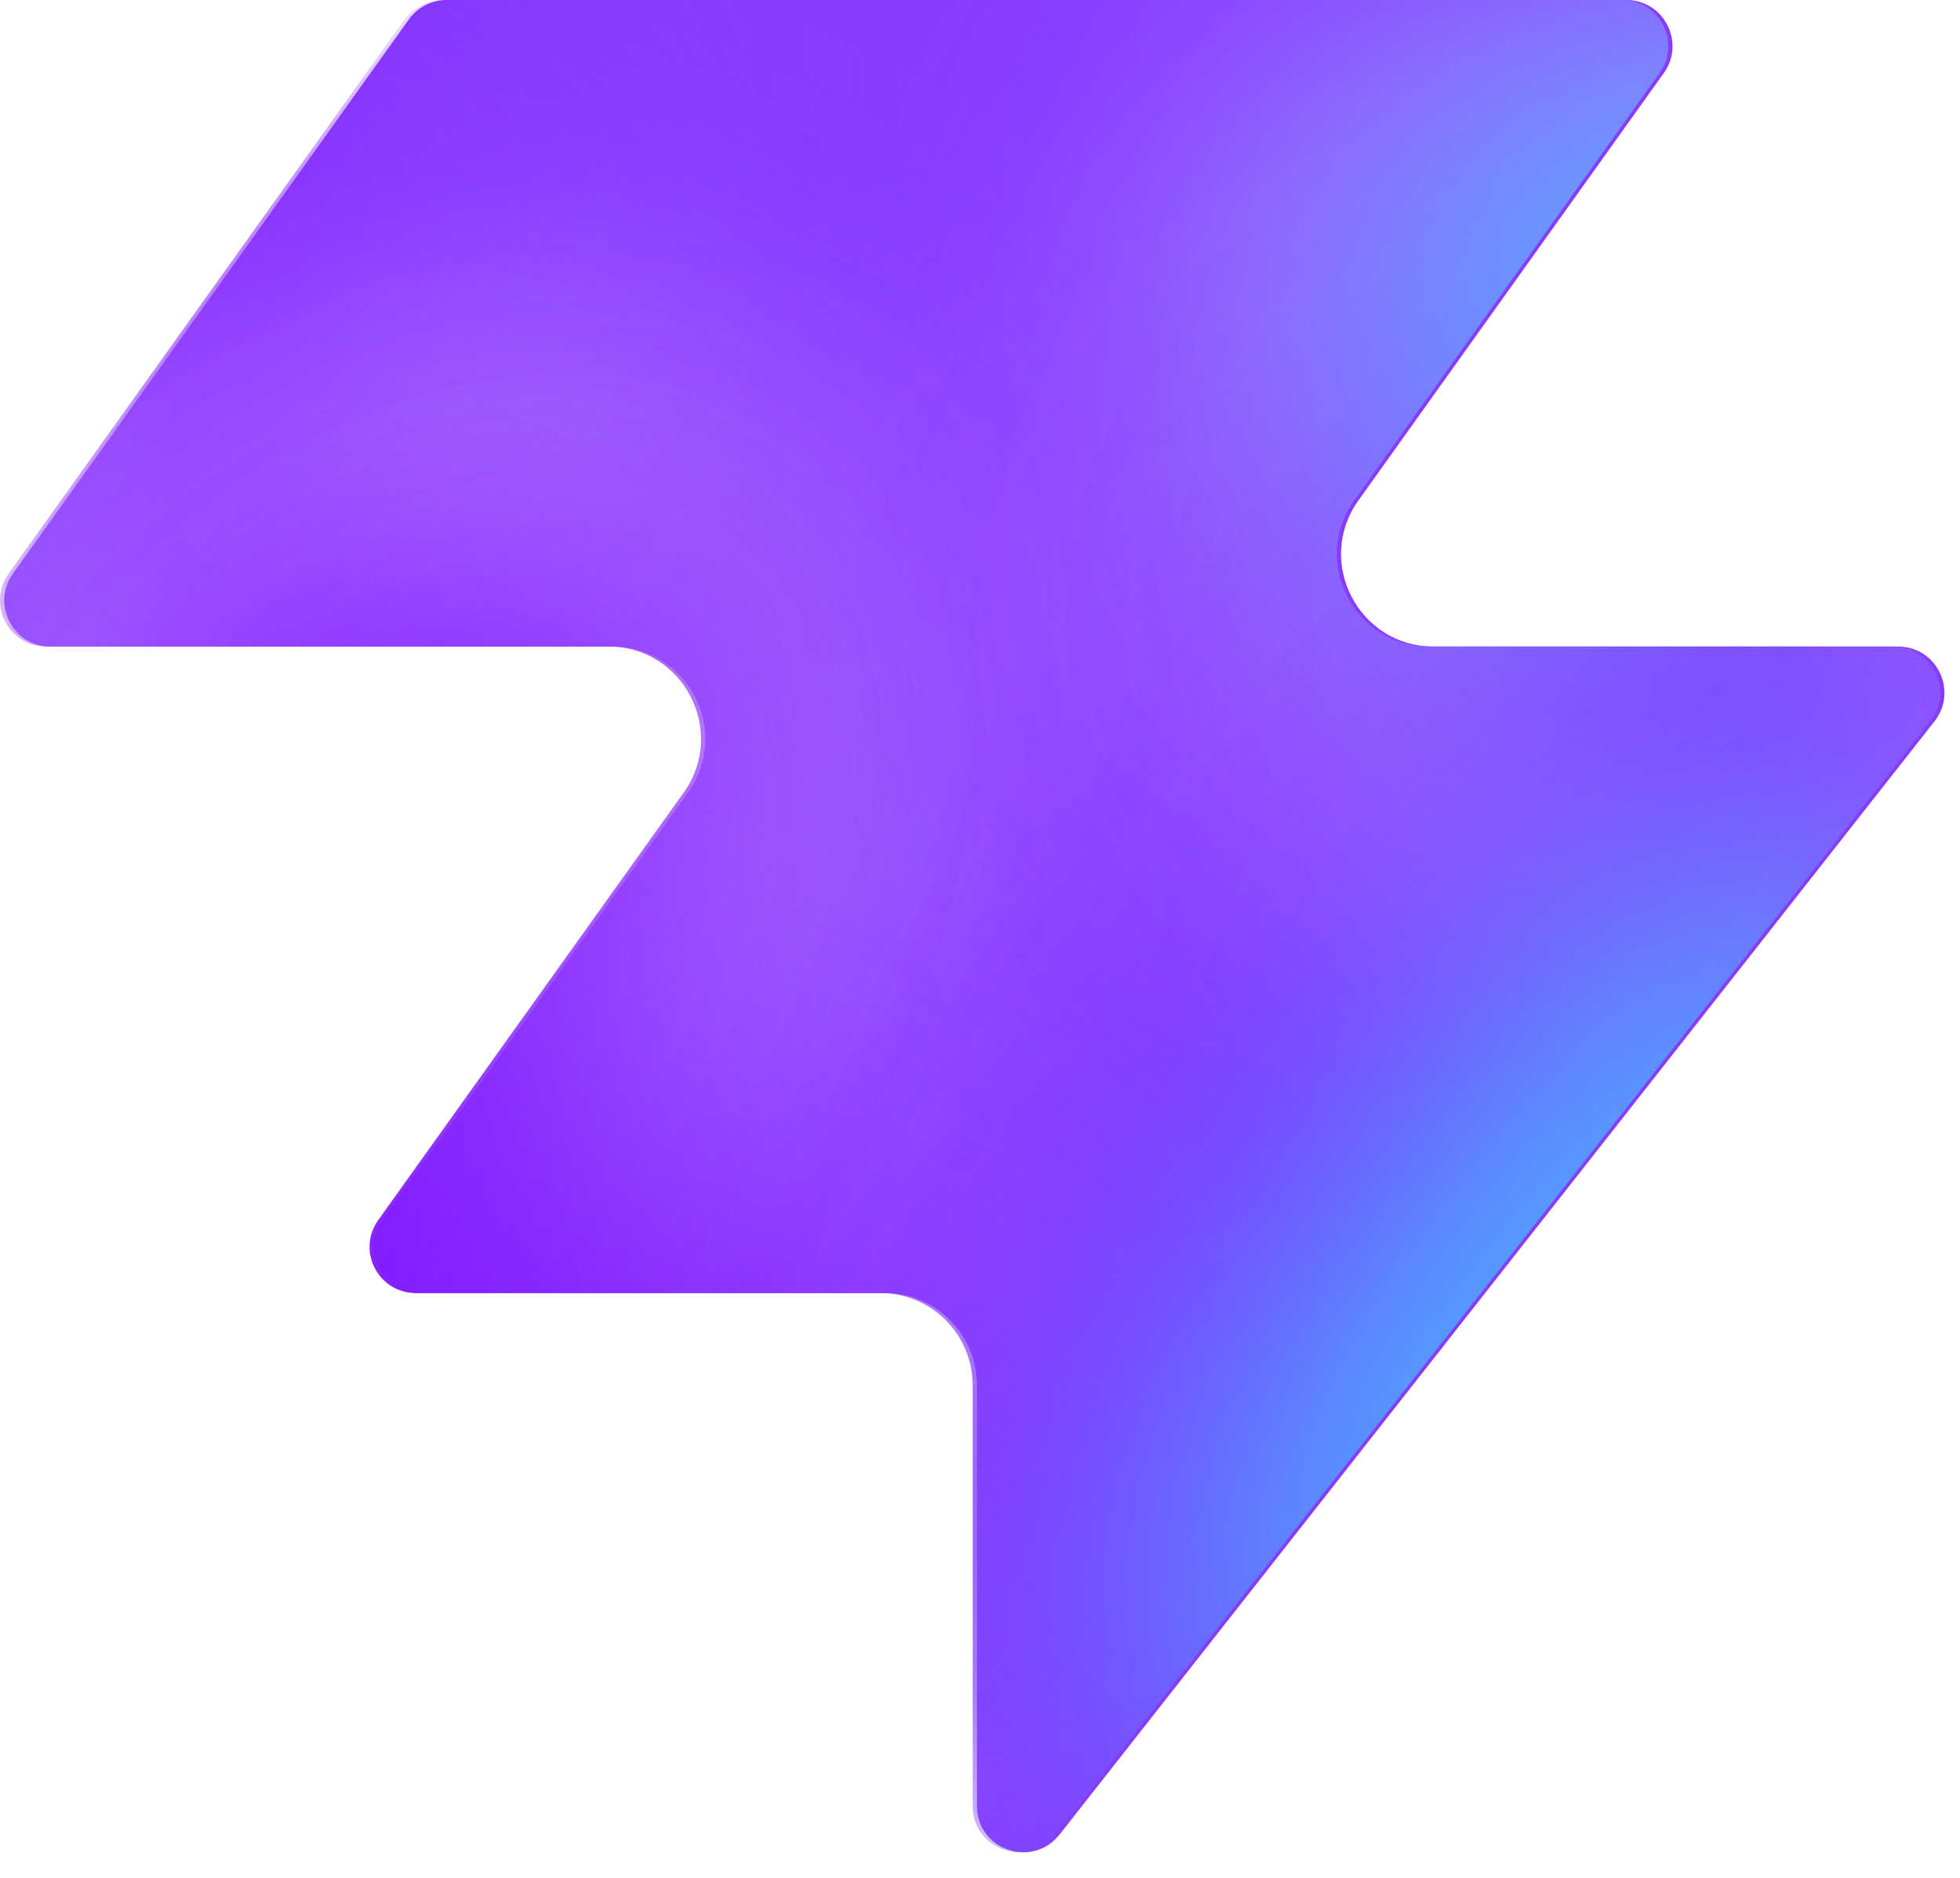
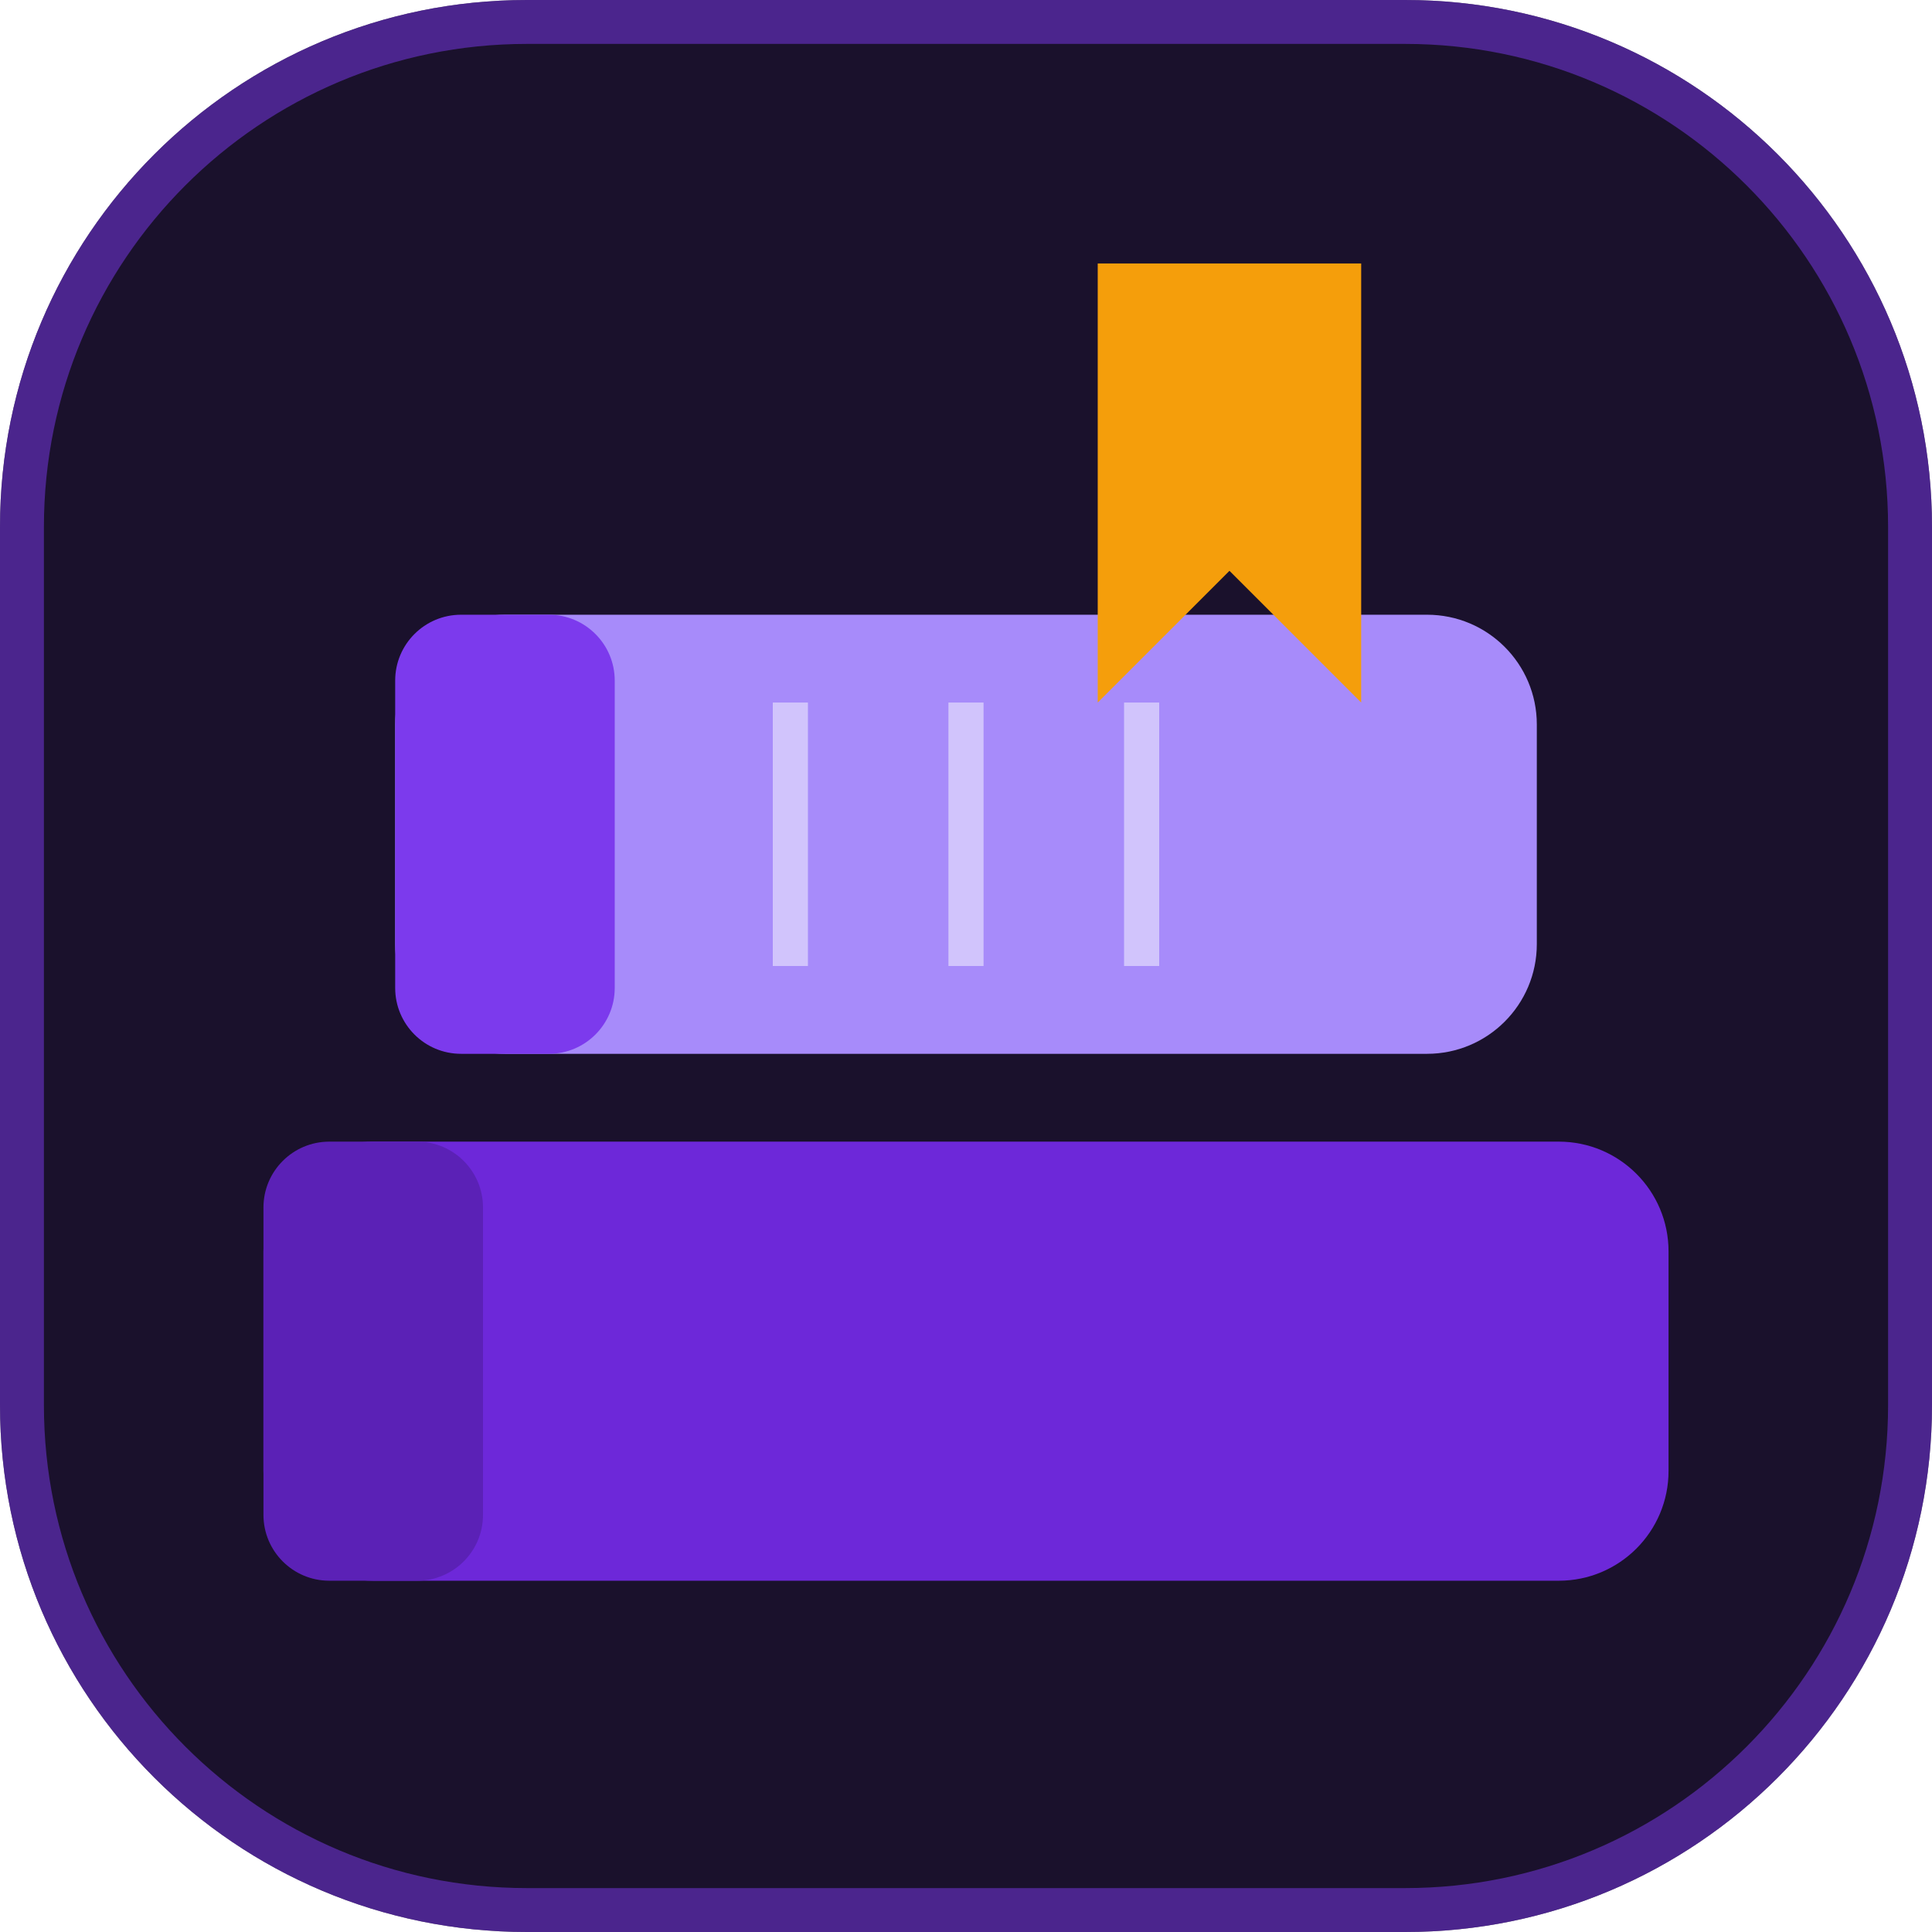
- <svg xmlns="http://www.w3.org/2000/svg" width="48" height="46" fill="none" viewBox="0 0 48 46">
-   <path fill="#863bff" d="M25.946 44.938c-.664.845-2.021.375-2.021-.698V33.937a2.26 2.26 0 0 0-2.262-2.262H10.287c-.92 0-1.456-1.04-.92-1.788l7.48-10.471c1.07-1.497 0-3.578-1.842-3.578H1.237c-.92 0-1.456-1.04-.92-1.788L10.013.474c.214-.297.556-.474.92-.474h28.894c.92 0 1.456 1.04.92 1.788l-7.48 10.471c-1.07 1.498 0 3.579 1.842 3.579h11.377c.943 0 1.473 1.088.89 1.83L25.947 44.94z" style="fill:#863bff;fill:color(display-p3 .525 .23 1);fill-opacity:1" />
-   <mask id="a" width="48" height="46" x="0" y="0" maskUnits="userSpaceOnUse" style="mask-type:alpha">
-     <path fill="#000" d="M25.842 44.938c-.664.844-2.021.375-2.021-.698V33.937a2.26 2.26 0 0 0-2.262-2.262H10.183c-.92 0-1.456-1.04-.92-1.788l7.48-10.471c1.07-1.498 0-3.579-1.842-3.579H1.133c-.92 0-1.456-1.04-.92-1.787L9.91.473c.214-.297.556-.474.92-.474h28.894c.92 0 1.456 1.04.92 1.788l-7.48 10.471c-1.07 1.498 0 3.578 1.842 3.578h11.377c.943 0 1.473 1.088.89 1.832L25.843 44.94z" style="fill:#000;fill-opacity:1" />
-   </mask>
-   <g mask="url(#a)">
-     <g filter="url(#b)">
-       <ellipse cx="5.508" cy="14.704" fill="#ede6ff" rx="5.508" ry="14.704" style="fill:#ede6ff;fill:color(display-p3 .927 .903 1);fill-opacity:1" transform="matrix(.00324 1 1 -.00324 -4.47 31.516)" />
-     </g>
-     <g filter="url(#c)">
-       <ellipse cx="10.399" cy="29.851" fill="#ede6ff" rx="10.399" ry="29.851" style="fill:#ede6ff;fill:color(display-p3 .927 .903 1);fill-opacity:1" transform="matrix(.00324 1 1 -.00324 -39.328 7.883)" />
-     </g>
-     <g filter="url(#d)">
-       <ellipse cx="5.508" cy="30.487" fill="#7e14ff" rx="5.508" ry="30.487" style="fill:#7e14ff;fill:color(display-p3 .492 .077 1);fill-opacity:1" transform="rotate(89.814 -25.913 -14.639)scale(1 -1)" />
-     </g>
-     <g filter="url(#e)">
-       <ellipse cx="5.508" cy="30.599" fill="#7e14ff" rx="5.508" ry="30.599" style="fill:#7e14ff;fill:color(display-p3 .492 .077 1);fill-opacity:1" transform="rotate(89.814 -32.644 -3.334)scale(1 -1)" />
-     </g>
-     <g filter="url(#f)">
-       <ellipse cx="5.508" cy="30.599" fill="#7e14ff" rx="5.508" ry="30.599" style="fill:#7e14ff;fill:color(display-p3 .492 .077 1);fill-opacity:1" transform="matrix(.00324 1 1 -.00324 -34.34 30.47)" />
-     </g>
-     <g filter="url(#g)">
-       <ellipse cx="14.072" cy="22.078" fill="#ede6ff" rx="14.072" ry="22.078" style="fill:#ede6ff;fill:color(display-p3 .927 .903 1);fill-opacity:1" transform="rotate(93.35 24.506 48.493)scale(-1 1)" />
-     </g>
-     <g filter="url(#h)">
-       <ellipse cx="3.47" cy="21.501" fill="#7e14ff" rx="3.47" ry="21.501" style="fill:#7e14ff;fill:color(display-p3 .492 .077 1);fill-opacity:1" transform="rotate(89.009 28.708 47.59)scale(-1 1)" />
-     </g>
-     <g filter="url(#i)">
-       <ellipse cx="3.47" cy="21.501" fill="#7e14ff" rx="3.47" ry="21.501" style="fill:#7e14ff;fill:color(display-p3 .492 .077 1);fill-opacity:1" transform="rotate(89.009 28.708 47.59)scale(-1 1)" />
-     </g>
-     <g filter="url(#j)">
-       <ellipse cx=".387" cy="8.972" fill="#7e14ff" rx="4.407" ry="29.108" style="fill:#7e14ff;fill:color(display-p3 .492 .077 1);fill-opacity:1" transform="rotate(39.51 .387 8.972)" />
-     </g>
-     <g filter="url(#k)">
-       <ellipse cx="47.523" cy="-6.092" fill="#7e14ff" rx="4.407" ry="29.108" style="fill:#7e14ff;fill:color(display-p3 .492 .077 1);fill-opacity:1" transform="rotate(37.892 47.523 -6.092)" />
-     </g>
-     <g filter="url(#l)">
-       <ellipse cx="41.412" cy="6.333" fill="#47bfff" rx="5.971" ry="9.665" style="fill:#47bfff;fill:color(display-p3 .28 .748 1);fill-opacity:1" transform="rotate(37.892 41.412 6.333)" />
-     </g>
-     <g filter="url(#m)">
-       <ellipse cx="-1.879" cy="38.332" fill="#7e14ff" rx="4.407" ry="29.108" style="fill:#7e14ff;fill:color(display-p3 .492 .077 1);fill-opacity:1" transform="rotate(37.892 -1.88 38.332)" />
-     </g>
-     <g filter="url(#n)">
-       <ellipse cx="-1.879" cy="38.332" fill="#7e14ff" rx="4.407" ry="29.108" style="fill:#7e14ff;fill:color(display-p3 .492 .077 1);fill-opacity:1" transform="rotate(37.892 -1.88 38.332)" />
-     </g>
-     <g filter="url(#o)">
-       <ellipse cx="35.651" cy="29.907" fill="#7e14ff" rx="4.407" ry="29.108" style="fill:#7e14ff;fill:color(display-p3 .492 .077 1);fill-opacity:1" transform="rotate(37.892 35.651 29.907)" />
-     </g>
-     <g filter="url(#p)">
-       <ellipse cx="38.418" cy="32.4" fill="#47bfff" rx="5.971" ry="15.297" style="fill:#47bfff;fill:color(display-p3 .28 .748 1);fill-opacity:1" transform="rotate(37.892 38.418 32.4)" />
-     </g>
-   </g>
-   <defs>
-     <filter id="b" width="60.045" height="41.654" x="-19.77" y="16.149" color-interpolation-filters="sRGB" filterUnits="userSpaceOnUse">
-       <feFlood flood-opacity="0" result="BackgroundImageFix" />
-       <feBlend in="SourceGraphic" in2="BackgroundImageFix" result="shape" />
-       <feGaussianBlur result="effect1_foregroundBlur_2002_17158" stdDeviation="7.659" />
-     </filter>
-     <filter id="c" width="90.34" height="51.437" x="-54.613" y="-7.533" color-interpolation-filters="sRGB" filterUnits="userSpaceOnUse">
-       <feFlood flood-opacity="0" result="BackgroundImageFix" />
-       <feBlend in="SourceGraphic" in2="BackgroundImageFix" result="shape" />
-       <feGaussianBlur result="effect1_foregroundBlur_2002_17158" stdDeviation="7.659" />
-     </filter>
-     <filter id="d" width="79.355" height="29.4" x="-49.64" y="2.03" color-interpolation-filters="sRGB" filterUnits="userSpaceOnUse">
-       <feFlood flood-opacity="0" result="BackgroundImageFix" />
-       <feBlend in="SourceGraphic" in2="BackgroundImageFix" result="shape" />
-       <feGaussianBlur result="effect1_foregroundBlur_2002_17158" stdDeviation="4.596" />
-     </filter>
-     <filter id="e" width="79.579" height="29.4" x="-45.045" y="20.029" color-interpolation-filters="sRGB" filterUnits="userSpaceOnUse">
-       <feFlood flood-opacity="0" result="BackgroundImageFix" />
-       <feBlend in="SourceGraphic" in2="BackgroundImageFix" result="shape" />
-       <feGaussianBlur result="effect1_foregroundBlur_2002_17158" stdDeviation="4.596" />
-     </filter>
-     <filter id="f" width="79.579" height="29.4" x="-43.513" y="21.178" color-interpolation-filters="sRGB" filterUnits="userSpaceOnUse">
-       <feFlood flood-opacity="0" result="BackgroundImageFix" />
-       <feBlend in="SourceGraphic" in2="BackgroundImageFix" result="shape" />
-       <feGaussianBlur result="effect1_foregroundBlur_2002_17158" stdDeviation="4.596" />
-     </filter>
-     <filter id="g" width="74.749" height="58.852" x="15.756" y="-17.901" color-interpolation-filters="sRGB" filterUnits="userSpaceOnUse">
-       <feFlood flood-opacity="0" result="BackgroundImageFix" />
-       <feBlend in="SourceGraphic" in2="BackgroundImageFix" result="shape" />
-       <feGaussianBlur result="effect1_foregroundBlur_2002_17158" stdDeviation="7.659" />
-     </filter>
-     <filter id="h" width="61.377" height="25.362" x="23.548" y="2.284" color-interpolation-filters="sRGB" filterUnits="userSpaceOnUse">
-       <feFlood flood-opacity="0" result="BackgroundImageFix" />
-       <feBlend in="SourceGraphic" in2="BackgroundImageFix" result="shape" />
-       <feGaussianBlur result="effect1_foregroundBlur_2002_17158" stdDeviation="4.596" />
-     </filter>
-     <filter id="i" width="61.377" height="25.362" x="23.548" y="2.284" color-interpolation-filters="sRGB" filterUnits="userSpaceOnUse">
-       <feFlood flood-opacity="0" result="BackgroundImageFix" />
-       <feBlend in="SourceGraphic" in2="BackgroundImageFix" result="shape" />
-       <feGaussianBlur result="effect1_foregroundBlur_2002_17158" stdDeviation="4.596" />
-     </filter>
-     <filter id="j" width="56.045" height="63.649" x="-27.636" y="-22.853" color-interpolation-filters="sRGB" filterUnits="userSpaceOnUse">
-       <feFlood flood-opacity="0" result="BackgroundImageFix" />
-       <feBlend in="SourceGraphic" in2="BackgroundImageFix" result="shape" />
-       <feGaussianBlur result="effect1_foregroundBlur_2002_17158" stdDeviation="4.596" />
-     </filter>
-     <filter id="k" width="54.814" height="64.646" x="20.116" y="-38.415" color-interpolation-filters="sRGB" filterUnits="userSpaceOnUse">
-       <feFlood flood-opacity="0" result="BackgroundImageFix" />
-       <feBlend in="SourceGraphic" in2="BackgroundImageFix" result="shape" />
-       <feGaussianBlur result="effect1_foregroundBlur_2002_17158" stdDeviation="4.596" />
-     </filter>
-     <filter id="l" width="33.541" height="35.313" x="24.641" y="-11.323" color-interpolation-filters="sRGB" filterUnits="userSpaceOnUse">
-       <feFlood flood-opacity="0" result="BackgroundImageFix" />
-       <feBlend in="SourceGraphic" in2="BackgroundImageFix" result="shape" />
-       <feGaussianBlur result="effect1_foregroundBlur_2002_17158" stdDeviation="4.596" />
-     </filter>
-     <filter id="m" width="54.814" height="64.646" x="-29.286" y="6.009" color-interpolation-filters="sRGB" filterUnits="userSpaceOnUse">
-       <feFlood flood-opacity="0" result="BackgroundImageFix" />
-       <feBlend in="SourceGraphic" in2="BackgroundImageFix" result="shape" />
-       <feGaussianBlur result="effect1_foregroundBlur_2002_17158" stdDeviation="4.596" />
-     </filter>
-     <filter id="n" width="54.814" height="64.646" x="-29.286" y="6.009" color-interpolation-filters="sRGB" filterUnits="userSpaceOnUse">
-       <feFlood flood-opacity="0" result="BackgroundImageFix" />
-       <feBlend in="SourceGraphic" in2="BackgroundImageFix" result="shape" />
-       <feGaussianBlur result="effect1_foregroundBlur_2002_17158" stdDeviation="4.596" />
-     </filter>
-     <filter id="o" width="54.814" height="64.646" x="8.244" y="-2.416" color-interpolation-filters="sRGB" filterUnits="userSpaceOnUse">
-       <feFlood flood-opacity="0" result="BackgroundImageFix" />
-       <feBlend in="SourceGraphic" in2="BackgroundImageFix" result="shape" />
-       <feGaussianBlur result="effect1_foregroundBlur_2002_17158" stdDeviation="4.596" />
-     </filter>
-     <filter id="p" width="39.409" height="43.623" x="18.713" y="10.588" color-interpolation-filters="sRGB" filterUnits="userSpaceOnUse">
-       <feFlood flood-opacity="0" result="BackgroundImageFix" />
-       <feBlend in="SourceGraphic" in2="BackgroundImageFix" result="shape" />
-       <feGaussianBlur result="effect1_foregroundBlur_2002_17158" stdDeviation="4.596" />
-     </filter>
-   </defs>
+ <svg xmlns="http://www.w3.org/2000/svg" viewBox="0 0 44 44">
+   <rect x="0" y="0" width="44" height="44" rx="12" fill="#09090b" />
+   <rect x="0" y="0" width="44" height="44" rx="12" fill="#7c3aed" opacity="0.15" />
+   <rect x="0.5" y="0.5" width="43" height="43" rx="11.5" fill="none" stroke="#7c3aed" stroke-width="1" opacity="0.5" />
+   <rect x="6" y="26" width="32" height="10" rx="2.5" fill="#6d28d9" />
+   <rect x="6" y="26" width="5" height="10" rx="1.5" fill="#5b21b6" />
+   <rect x="9" y="14" width="26" height="10" rx="2.5" fill="#a78bfa" />
+   <rect x="9" y="14" width="5" height="10" rx="1.5" fill="#7c3aed" />
+   <line x1="18" y1="16" x2="18" y2="22" stroke="#ede9fe" stroke-width="0.8" opacity="0.6" />
+   <line x1="22" y1="16" x2="22" y2="22" stroke="#ede9fe" stroke-width="0.8" opacity="0.6" />
+   <line x1="26" y1="16" x2="26" y2="22" stroke="#ede9fe" stroke-width="0.8" opacity="0.6" />
+   <path d="M31 6 L31 16 L28 13 L25 16 L25 6 Z" fill="#f59e0b" />
</svg>
